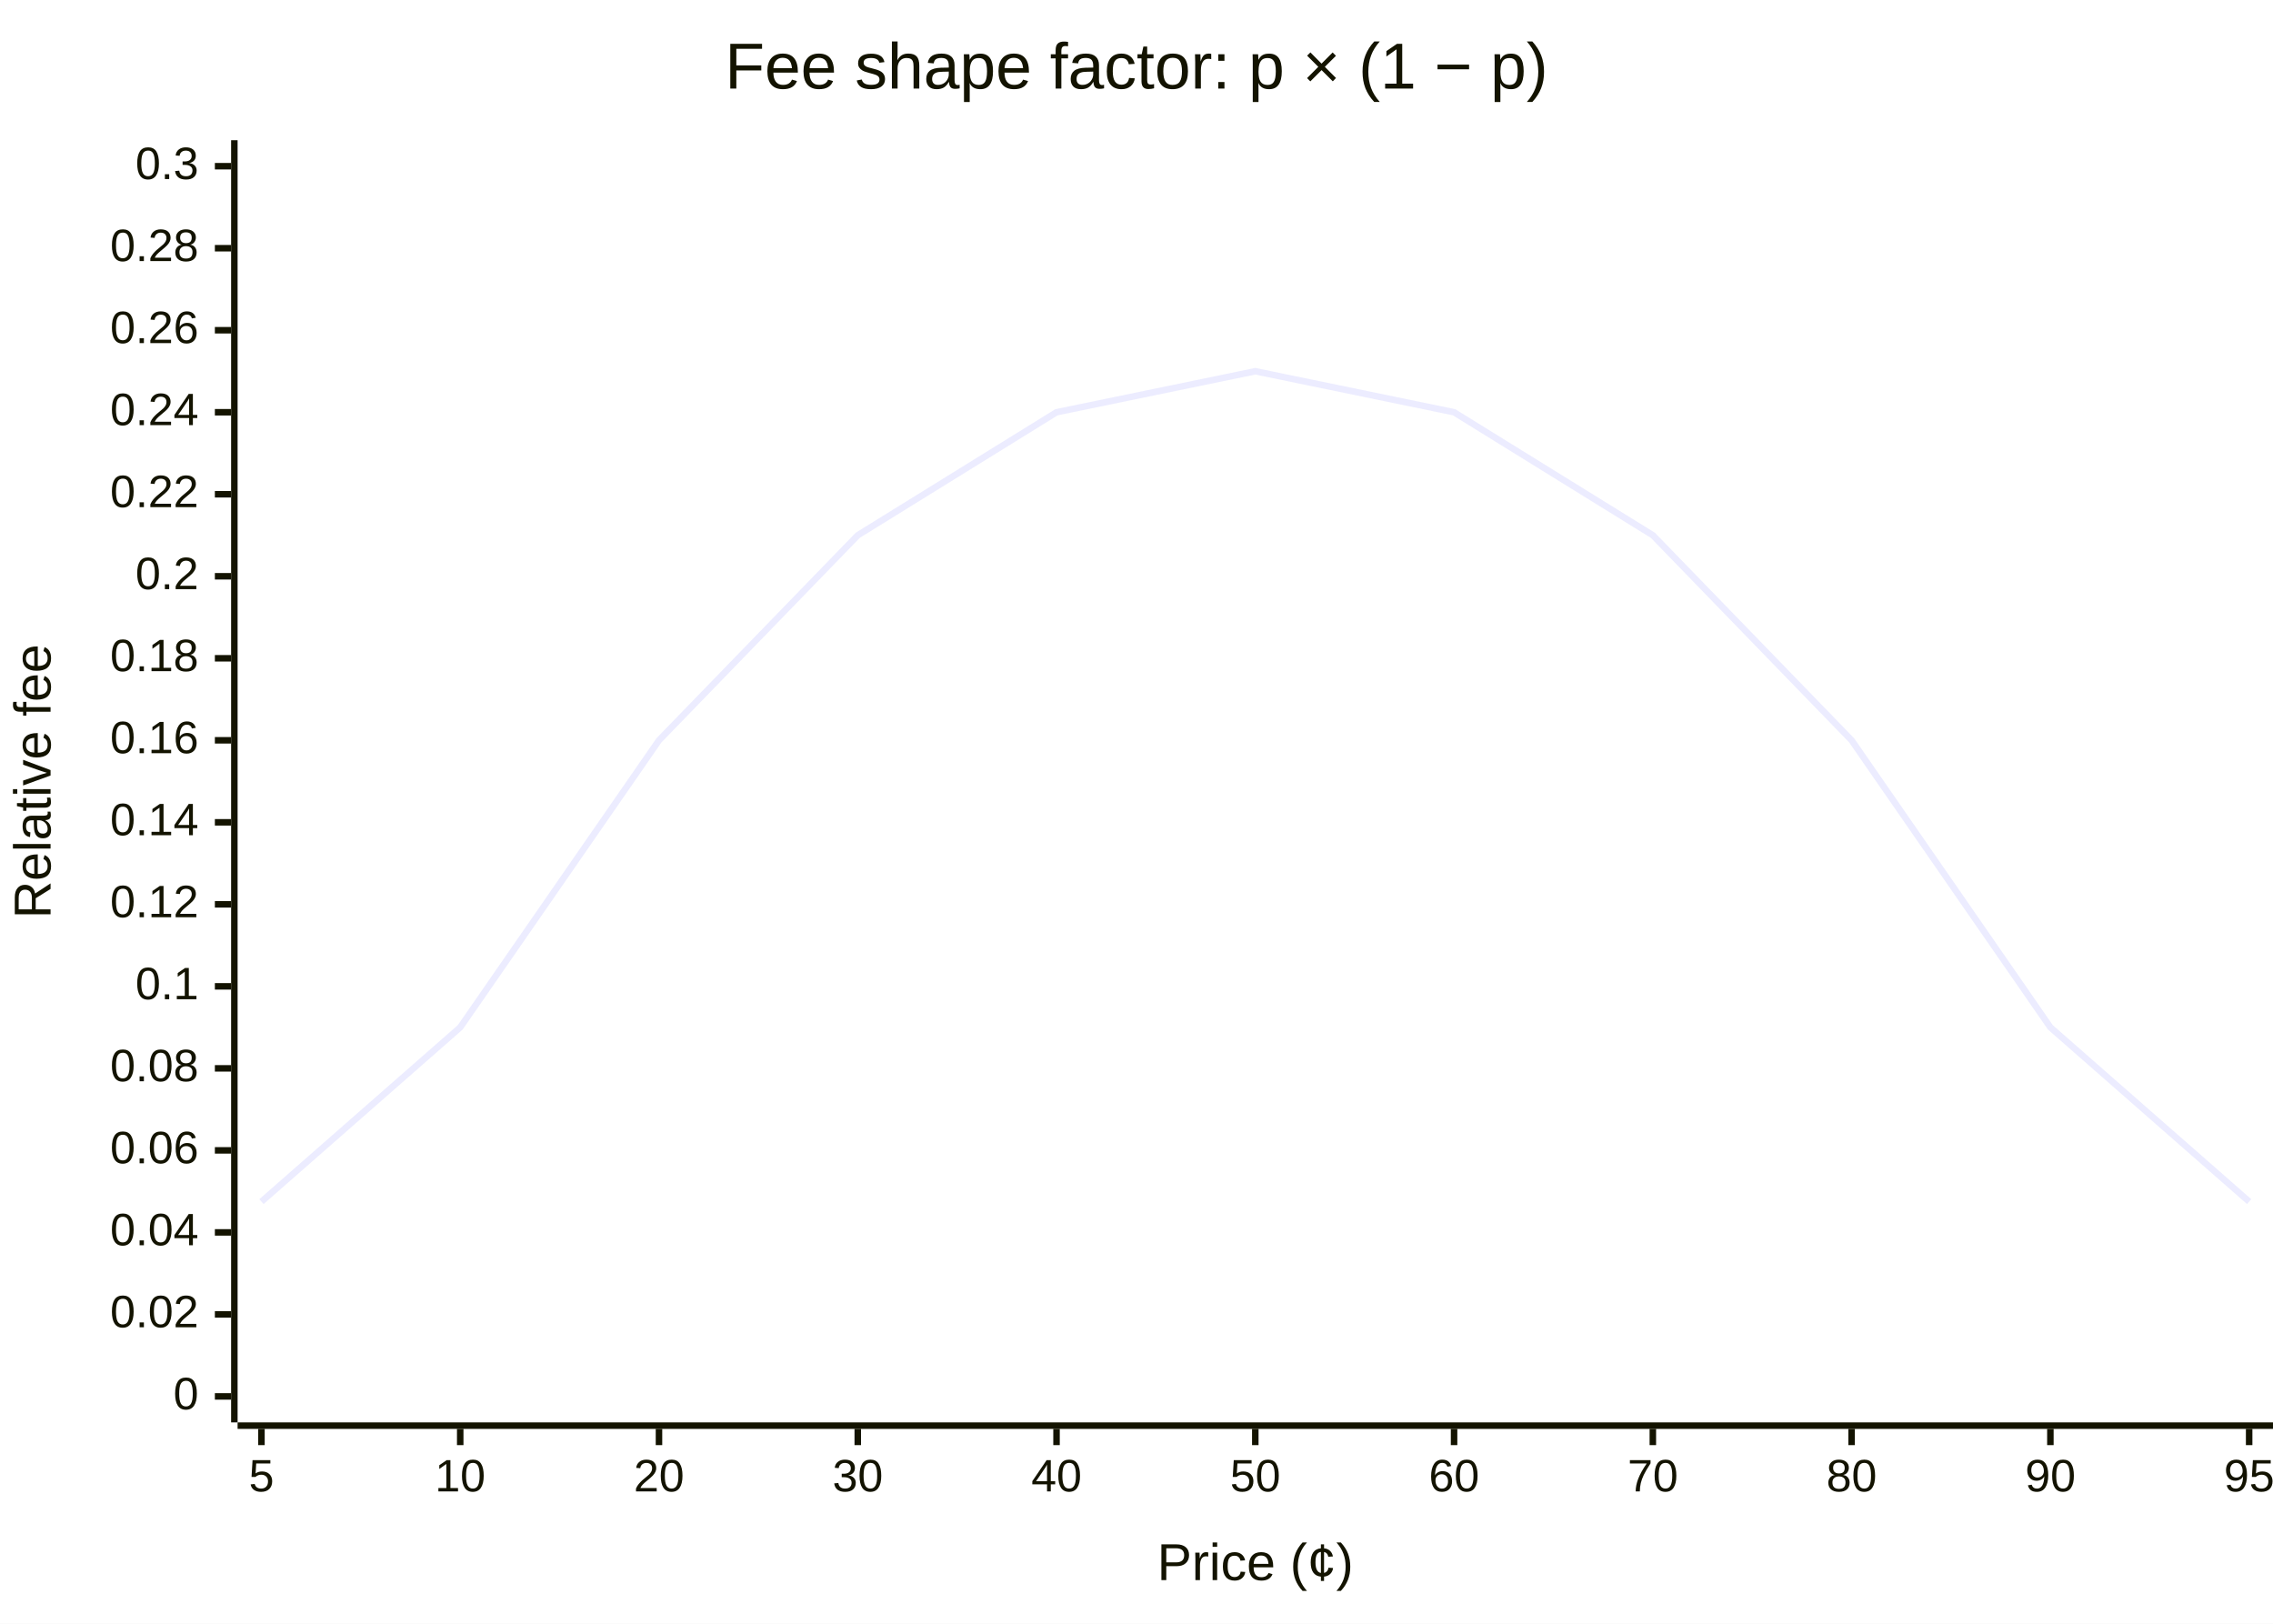
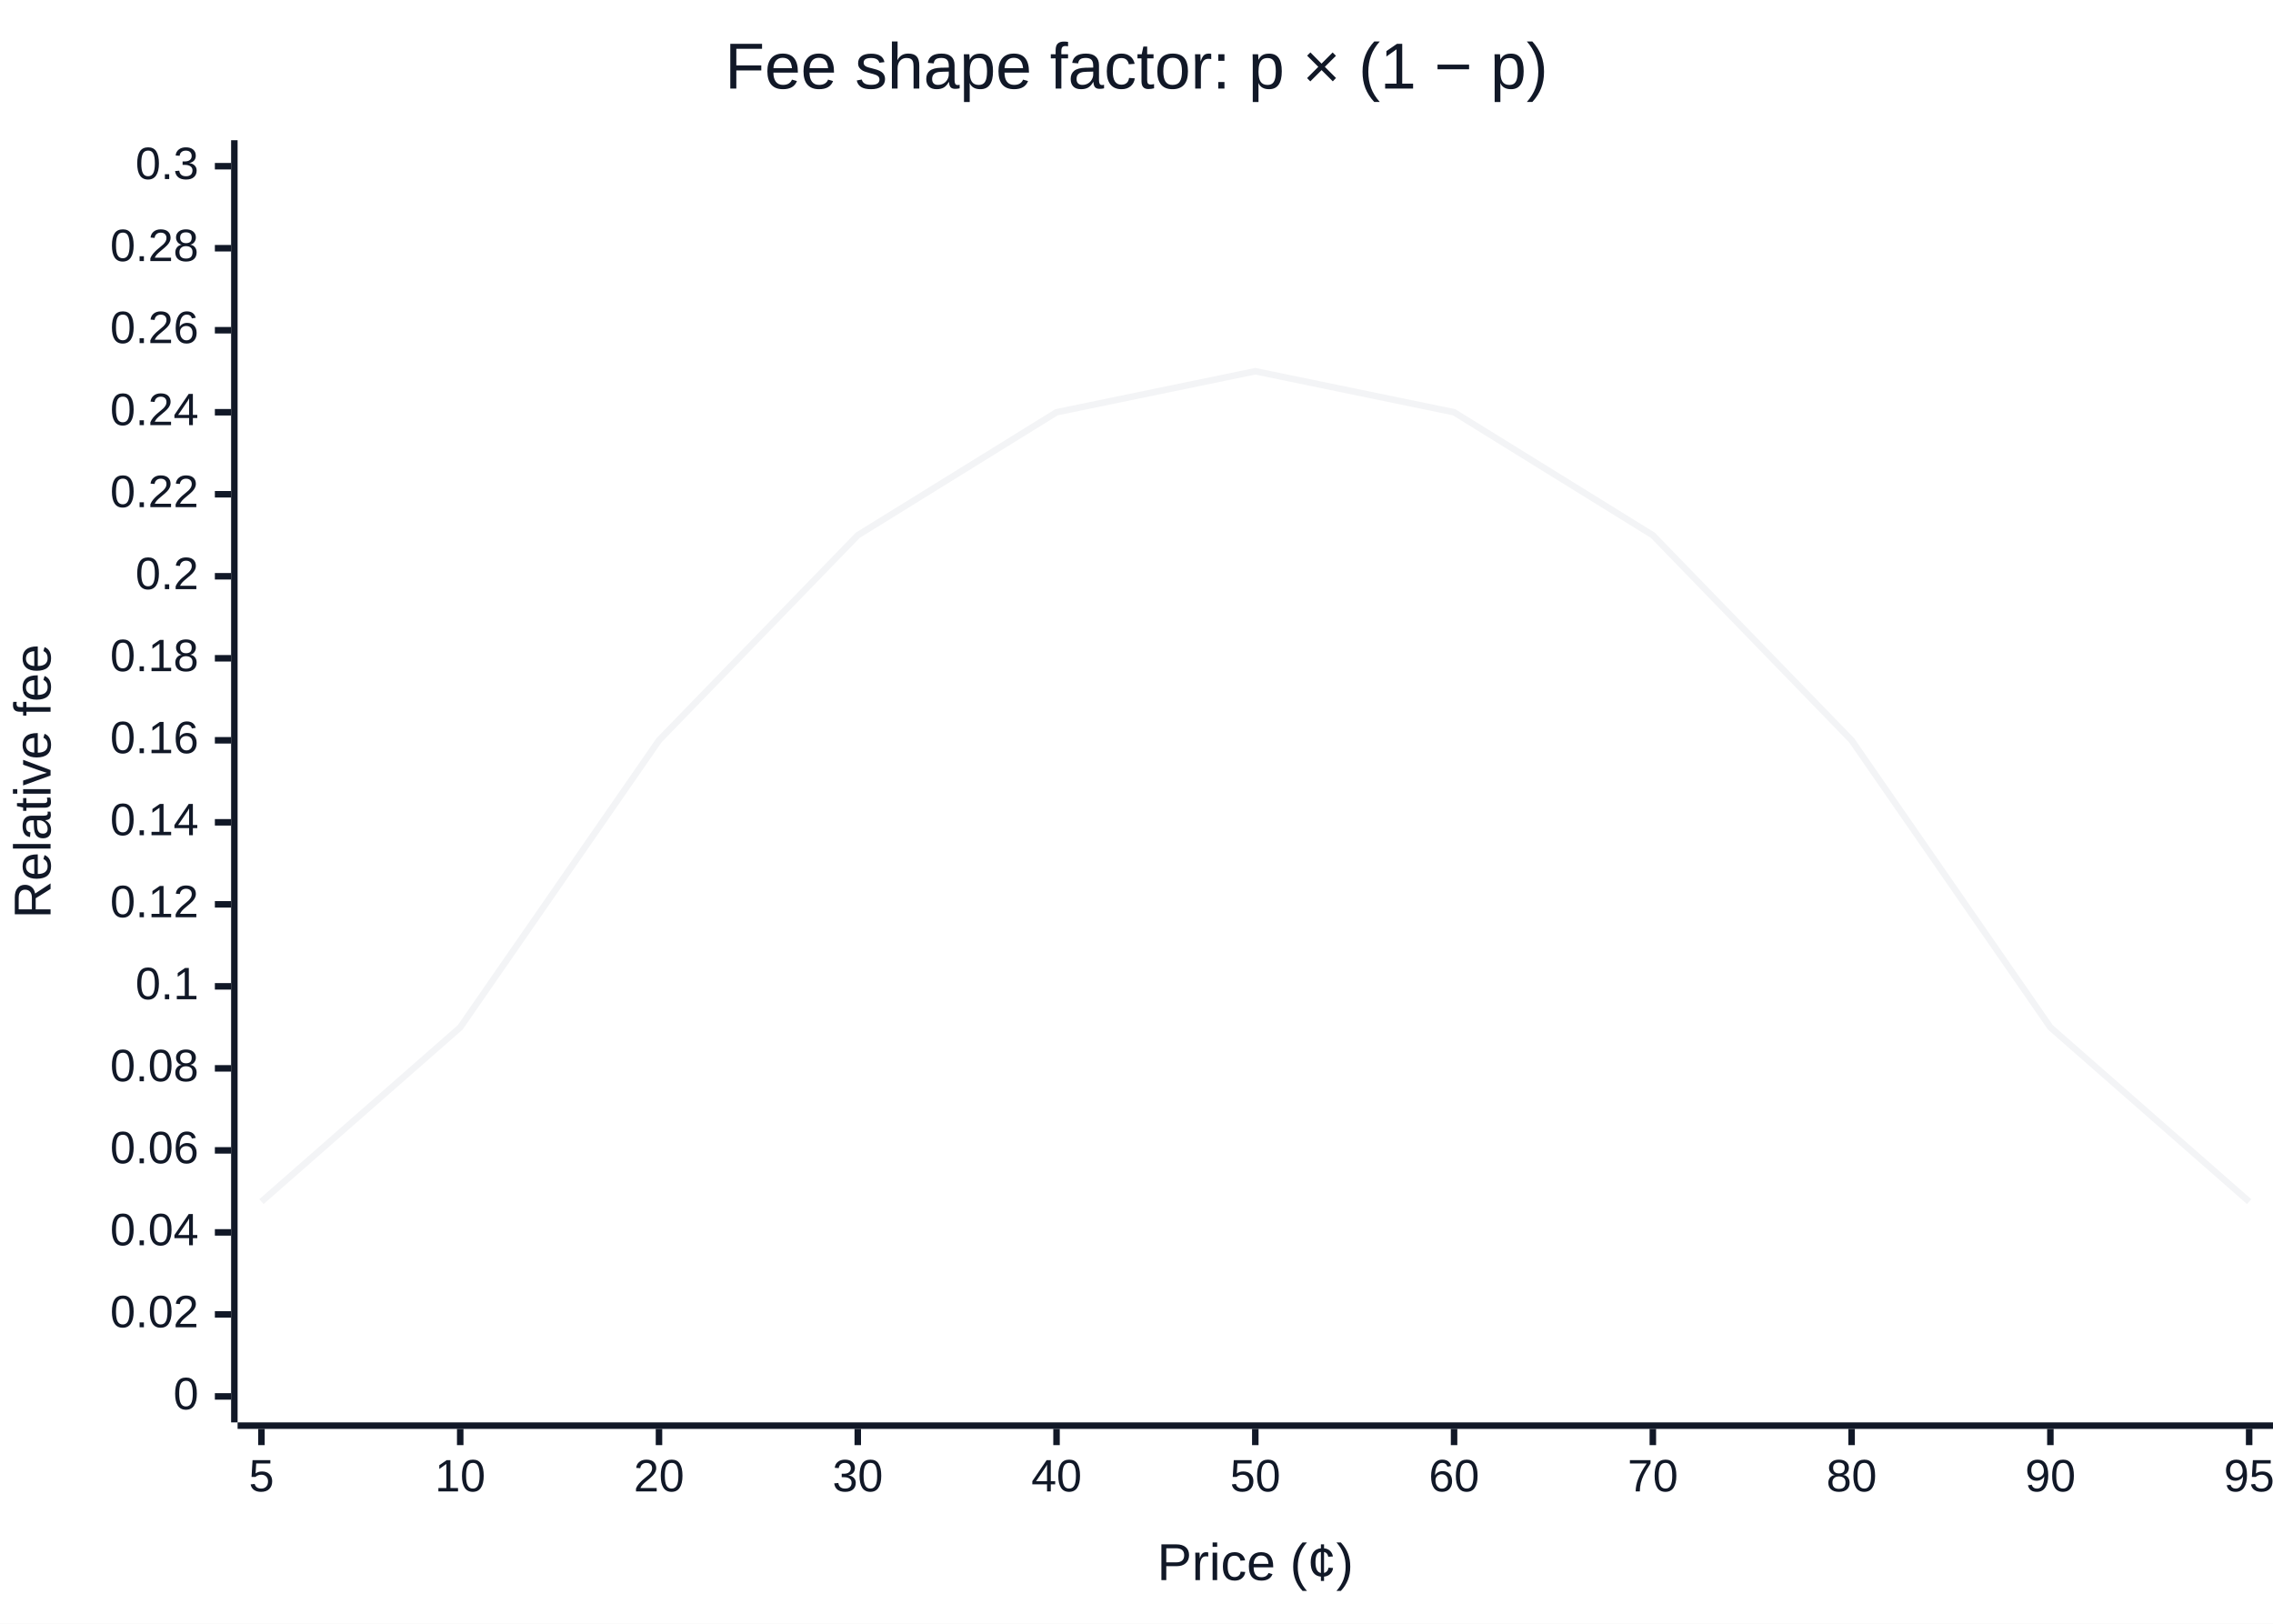
<svg xmlns="http://www.w3.org/2000/svg" id="my-svg" width="1200" style="max-width: 1200px; background-color: transparent;" viewBox="0 0 700 500" role="graphics-document document" aria-roledescription="xychart">
-   <style>#my-svg{font-family:"trebuchet ms",verdana,arial,sans-serif;font-size:16px;fill:#333;}@keyframes edge-animation-frame{from{stroke-dashoffset:0;}}@keyframes dash{to{stroke-dashoffset:0;}}#my-svg .edge-animation-slow{stroke-dasharray:9,5!important;stroke-dashoffset:900;animation:dash 50s linear infinite;stroke-linecap:round;}#my-svg .edge-animation-fast{stroke-dasharray:9,5!important;stroke-dashoffset:900;animation:dash 20s linear infinite;stroke-linecap:round;}#my-svg .error-icon{fill:#552222;}#my-svg .error-text{fill:#552222;stroke:#552222;}#my-svg .edge-thickness-normal{stroke-width:1px;}#my-svg .edge-thickness-thick{stroke-width:3.5px;}#my-svg .edge-pattern-solid{stroke-dasharray:0;}#my-svg .edge-thickness-invisible{stroke-width:0;fill:none;}#my-svg .edge-pattern-dashed{stroke-dasharray:3;}#my-svg .edge-pattern-dotted{stroke-dasharray:2;}#my-svg .marker{fill:#333333;stroke:#333333;}#my-svg .marker.cross{stroke:#333333;}#my-svg svg{font-family:"trebuchet ms",verdana,arial,sans-serif;font-size:16px;}#my-svg p{margin:0;}#my-svg .node .neo-node{stroke:#9370DB;}#my-svg [data-look="neo"].node rect,#my-svg [data-look="neo"].cluster rect,#my-svg [data-look="neo"].node polygon{stroke:#9370DB;filter:drop-shadow(1px 2px 2px rgba(185, 185, 185, 1));}#my-svg [data-look="neo"].node path{stroke:#9370DB;stroke-width:1px;}#my-svg [data-look="neo"].node .outer-path{filter:drop-shadow(1px 2px 2px rgba(185, 185, 185, 1));}#my-svg [data-look="neo"].node .neo-line path{stroke:#9370DB;filter:none;}#my-svg [data-look="neo"].node circle{stroke:#9370DB;filter:drop-shadow(1px 2px 2px rgba(185, 185, 185, 1));}#my-svg [data-look="neo"].node circle .state-start{fill:#000000;}#my-svg [data-look="neo"].icon-shape .icon{fill:#9370DB;filter:drop-shadow(1px 2px 2px rgba(185, 185, 185, 1));}#my-svg [data-look="neo"].icon-shape .icon-neo path{stroke:#9370DB;filter:drop-shadow(1px 2px 2px rgba(185, 185, 185, 1));}#my-svg :root{--mermaid-font-family:"trebuchet ms",verdana,arial,sans-serif;}</style>
+   <style>#my-svg{font-family:"trebuchet ms",verdana,arial,sans-serif;font-size:16px;fill:#333;}@keyframes edge-animation-frame{from{stroke-dashoffset:0;}}@keyframes dash{to{stroke-dashoffset:0;}}#my-svg .edge-animation-slow{stroke-dasharray:9,5!important;stroke-dashoffset:900;animation:dash 50s linear infinite;stroke-linecap:round;}#my-svg .edge-animation-fast{stroke-dasharray:9,5!important;stroke-dashoffset:900;animation:dash 20s linear infinite;stroke-linecap:round;}#my-svg .error-icon{fill:#111827;}#my-svg .error-text{fill:#111827;stroke:#111827;}#my-svg .edge-thickness-normal{stroke-width:1px;}#my-svg .edge-thickness-thick{stroke-width:3.5px;}#my-svg .edge-pattern-solid{stroke-dasharray:0;}#my-svg .edge-thickness-invisible{stroke-width:0;fill:none;}#my-svg .edge-pattern-dashed{stroke-dasharray:3;}#my-svg .edge-pattern-dotted{stroke-dasharray:2;}#my-svg .marker{fill:#111827;stroke:#111827;}#my-svg .marker.cross{stroke:#111827;}#my-svg svg{font-family:"trebuchet ms",verdana,arial,sans-serif;font-size:16px;}#my-svg p{margin:0;}#my-svg .node .neo-node{stroke:#111827;}#my-svg [data-look="neo"].node rect,#my-svg [data-look="neo"].cluster rect,#my-svg [data-look="neo"].node polygon{stroke:#111827;filter:drop-shadow(1px 2px 2px rgba(185, 185, 185, 1));}#my-svg [data-look="neo"].node path{stroke:#111827;stroke-width:1px;}#my-svg [data-look="neo"].node .outer-path{filter:drop-shadow(1px 2px 2px rgba(185, 185, 185, 1));}#my-svg [data-look="neo"].node .neo-line path{stroke:#111827;filter:none;}#my-svg [data-look="neo"].node circle{stroke:#111827;filter:drop-shadow(1px 2px 2px rgba(185, 185, 185, 1));}#my-svg [data-look="neo"].node circle .state-start{fill:#111827;}#my-svg [data-look="neo"].icon-shape .icon{fill:#111827;filter:drop-shadow(1px 2px 2px rgba(185, 185, 185, 1));}#my-svg [data-look="neo"].icon-shape .icon-neo path{stroke:#111827;filter:drop-shadow(1px 2px 2px rgba(185, 185, 185, 1));}#my-svg :root{--mermaid-font-family:"trebuchet ms",verdana,arial,sans-serif;}</style>
  <g />
  <g class="main">
    <rect width="700" height="500" class="background" fill="white" />
    <g class="chart-title">
-       <text x="0" y="0" fill="#131300" font-size="20" dominant-baseline="middle" text-anchor="middle" transform="translate(350, 21.58984) rotate(0)">Fee shape factor: p × (1 − p)</text>
+       <text x="0" y="0" fill="#111827" font-size="20" dominant-baseline="middle" text-anchor="middle" transform="translate(350, 21.58984) rotate(0)">Fee shape factor: p × (1 − p)</text>
    </g>
    <g class="plot">
      <g class="line-plot-0">
-         <path d="M80.516,370.02L141.73,316.354L202.944,227.962L264.158,164.826L325.372,126.944L386.586,114.316L447.8,126.944L509.014,164.826L570.228,227.962L631.442,316.354L692.656,370.02" fill="none" stroke="#ECECFF" stroke-width="2" />
+         <path d="M80.516,370.02L141.73,316.354L202.944,227.962L264.158,164.826L325.372,126.944L386.586,114.316L447.8,126.944L509.014,164.826L570.228,227.962L631.442,316.354L692.656,370.02" fill="none" stroke="#F3F4F6" stroke-width="2" />
      </g>
    </g>
    <g class="bottom-axis">
      <g class="axis-line">
-         <path d="M 73.172,439 L 700,439" fill="none" stroke="#131300" stroke-width="2" />
+         <path d="M 73.172,439 L 700,439" fill="none" stroke="#111827" stroke-width="2" />
      </g>
      <g class="label">
-         <text x="0" y="0" fill="#131300" font-size="14" dominant-baseline="text-before-edge" text-anchor="middle" transform="translate(80.51563, 450) rotate(0)">5</text>
-         <text x="0" y="0" fill="#131300" font-size="14" dominant-baseline="text-before-edge" text-anchor="middle" transform="translate(141.7297, 450) rotate(0)">10</text>
-         <text x="0" y="0" fill="#131300" font-size="14" dominant-baseline="text-before-edge" text-anchor="middle" transform="translate(202.9438, 450) rotate(0)">20</text>
-         <text x="0" y="0" fill="#131300" font-size="14" dominant-baseline="text-before-edge" text-anchor="middle" transform="translate(264.1578, 450) rotate(0)">30</text>
-         <text x="0" y="0" fill="#131300" font-size="14" dominant-baseline="text-before-edge" text-anchor="middle" transform="translate(325.3719, 450) rotate(0)">40</text>
-         <text x="0" y="0" fill="#131300" font-size="14" dominant-baseline="text-before-edge" text-anchor="middle" transform="translate(386.5859, 450) rotate(0)">50</text>
-         <text x="0" y="0" fill="#131300" font-size="14" dominant-baseline="text-before-edge" text-anchor="middle" transform="translate(447.8, 450) rotate(0)">60</text>
-         <text x="0" y="0" fill="#131300" font-size="14" dominant-baseline="text-before-edge" text-anchor="middle" transform="translate(509.0141, 450) rotate(0)">70</text>
-         <text x="0" y="0" fill="#131300" font-size="14" dominant-baseline="text-before-edge" text-anchor="middle" transform="translate(570.2281, 450) rotate(0)">80</text>
-         <text x="0" y="0" fill="#131300" font-size="14" dominant-baseline="text-before-edge" text-anchor="middle" transform="translate(631.4422, 450) rotate(0)">90</text>
-         <text x="0" y="0" fill="#131300" font-size="14" dominant-baseline="text-before-edge" text-anchor="middle" transform="translate(692.6562, 450) rotate(0)">95</text>
+         <text x="0" y="0" fill="#111827" font-size="14" dominant-baseline="text-before-edge" text-anchor="middle" transform="translate(80.51563, 450) rotate(0)">5</text>
+         <text x="0" y="0" fill="#111827" font-size="14" dominant-baseline="text-before-edge" text-anchor="middle" transform="translate(141.7297, 450) rotate(0)">10</text>
+         <text x="0" y="0" fill="#111827" font-size="14" dominant-baseline="text-before-edge" text-anchor="middle" transform="translate(202.9438, 450) rotate(0)">20</text>
+         <text x="0" y="0" fill="#111827" font-size="14" dominant-baseline="text-before-edge" text-anchor="middle" transform="translate(264.1578, 450) rotate(0)">30</text>
+         <text x="0" y="0" fill="#111827" font-size="14" dominant-baseline="text-before-edge" text-anchor="middle" transform="translate(325.3719, 450) rotate(0)">40</text>
+         <text x="0" y="0" fill="#111827" font-size="14" dominant-baseline="text-before-edge" text-anchor="middle" transform="translate(386.5859, 450) rotate(0)">50</text>
+         <text x="0" y="0" fill="#111827" font-size="14" dominant-baseline="text-before-edge" text-anchor="middle" transform="translate(447.8, 450) rotate(0)">60</text>
+         <text x="0" y="0" fill="#111827" font-size="14" dominant-baseline="text-before-edge" text-anchor="middle" transform="translate(509.0141, 450) rotate(0)">70</text>
+         <text x="0" y="0" fill="#111827" font-size="14" dominant-baseline="text-before-edge" text-anchor="middle" transform="translate(570.2281, 450) rotate(0)">80</text>
+         <text x="0" y="0" fill="#111827" font-size="14" dominant-baseline="text-before-edge" text-anchor="middle" transform="translate(631.4422, 450) rotate(0)">90</text>
+         <text x="0" y="0" fill="#111827" font-size="14" dominant-baseline="text-before-edge" text-anchor="middle" transform="translate(692.6562, 450) rotate(0)">95</text>
      </g>
      <g class="ticks">
-         <path d="M 80.516,440 L 80.516,445" fill="none" stroke="#131300" stroke-width="2" />
-         <path d="M 141.73,440 L 141.73,445" fill="none" stroke="#131300" stroke-width="2" />
-         <path d="M 202.944,440 L 202.944,445" fill="none" stroke="#131300" stroke-width="2" />
-         <path d="M 264.158,440 L 264.158,445" fill="none" stroke="#131300" stroke-width="2" />
-         <path d="M 325.372,440 L 325.372,445" fill="none" stroke="#131300" stroke-width="2" />
-         <path d="M 386.586,440 L 386.586,445" fill="none" stroke="#131300" stroke-width="2" />
-         <path d="M 447.8,440 L 447.8,445" fill="none" stroke="#131300" stroke-width="2" />
-         <path d="M 509.014,440 L 509.014,445" fill="none" stroke="#131300" stroke-width="2" />
-         <path d="M 570.228,440 L 570.228,445" fill="none" stroke="#131300" stroke-width="2" />
-         <path d="M 631.442,440 L 631.442,445" fill="none" stroke="#131300" stroke-width="2" />
-         <path d="M 692.656,440 L 692.656,445" fill="none" stroke="#131300" stroke-width="2" />
+         <path d="M 80.516,440 L 80.516,445" fill="none" stroke="#111827" stroke-width="2" />
+         <path d="M 141.73,440 L 141.73,445" fill="none" stroke="#111827" stroke-width="2" />
+         <path d="M 202.944,440 L 202.944,445" fill="none" stroke="#111827" stroke-width="2" />
+         <path d="M 264.158,440 L 264.158,445" fill="none" stroke="#111827" stroke-width="2" />
+         <path d="M 325.372,440 L 325.372,445" fill="none" stroke="#111827" stroke-width="2" />
+         <path d="M 386.586,440 L 386.586,445" fill="none" stroke="#111827" stroke-width="2" />
+         <path d="M 447.8,440 L 447.8,445" fill="none" stroke="#111827" stroke-width="2" />
+         <path d="M 509.014,440 L 509.014,445" fill="none" stroke="#111827" stroke-width="2" />
+         <path d="M 570.228,440 L 570.228,445" fill="none" stroke="#111827" stroke-width="2" />
+         <path d="M 631.442,440 L 631.442,445" fill="none" stroke="#111827" stroke-width="2" />
+         <path d="M 692.656,440 L 692.656,445" fill="none" stroke="#111827" stroke-width="2" />
      </g>
      <g class="title">
-         <text x="0" y="0" fill="#131300" font-size="16" dominant-baseline="text-before-edge" text-anchor="middle" transform="translate(386.5859, 476) rotate(0)">Price (¢)</text>
+         <text x="0" y="0" fill="#111827" font-size="16" dominant-baseline="text-before-edge" text-anchor="middle" transform="translate(386.5859, 476) rotate(0)">Price (¢)</text>
      </g>
    </g>
    <g class="left-axis">
      <g class="axisl-line">
-         <path d="M 72.172,43.18 L 72.172,438" fill="none" stroke="#131300" stroke-width="2" />
+         <path d="M 72.172,43.18 L 72.172,438" fill="none" stroke="#111827" stroke-width="2" />
      </g>
      <g class="label">
-         <text x="0" y="0" fill="#131300" font-size="14" dominant-baseline="middle" text-anchor="end" transform="translate(61.17188, 51.17969) rotate(0)">0.3</text>
-         <text x="0" y="0" fill="#131300" font-size="14" dominant-baseline="middle" text-anchor="end" transform="translate(61.17188, 76.43437) rotate(0)">0.28</text>
-         <text x="0" y="0" fill="#131300" font-size="14" dominant-baseline="middle" text-anchor="end" transform="translate(61.17188, 101.6891) rotate(0)">0.26</text>
-         <text x="0" y="0" fill="#131300" font-size="14" dominant-baseline="middle" text-anchor="end" transform="translate(61.17188, 126.9437) rotate(0)">0.24</text>
-         <text x="0" y="0" fill="#131300" font-size="14" dominant-baseline="middle" text-anchor="end" transform="translate(61.17188, 152.1984) rotate(0)">0.22</text>
-         <text x="0" y="0" fill="#131300" font-size="14" dominant-baseline="middle" text-anchor="end" transform="translate(61.17188, 177.4531) rotate(0)">0.2</text>
-         <text x="0" y="0" fill="#131300" font-size="14" dominant-baseline="middle" text-anchor="end" transform="translate(61.17188, 202.7078) rotate(0)">0.18</text>
-         <text x="0" y="0" fill="#131300" font-size="14" dominant-baseline="middle" text-anchor="end" transform="translate(61.17188, 227.9625) rotate(0)">0.16</text>
-         <text x="0" y="0" fill="#131300" font-size="14" dominant-baseline="middle" text-anchor="end" transform="translate(61.17188, 253.2172) rotate(0)">0.14</text>
-         <text x="0" y="0" fill="#131300" font-size="14" dominant-baseline="middle" text-anchor="end" transform="translate(61.17188, 278.4719) rotate(0)">0.12</text>
-         <text x="0" y="0" fill="#131300" font-size="14" dominant-baseline="middle" text-anchor="end" transform="translate(61.17188, 303.7266) rotate(0)">0.1</text>
-         <text x="0" y="0" fill="#131300" font-size="14" dominant-baseline="middle" text-anchor="end" transform="translate(61.17188, 328.9812) rotate(0)">0.08</text>
-         <text x="0" y="0" fill="#131300" font-size="14" dominant-baseline="middle" text-anchor="end" transform="translate(61.17188, 354.2359) rotate(0)">0.06</text>
-         <text x="0" y="0" fill="#131300" font-size="14" dominant-baseline="middle" text-anchor="end" transform="translate(61.17188, 379.4906) rotate(0)">0.04</text>
-         <text x="0" y="0" fill="#131300" font-size="14" dominant-baseline="middle" text-anchor="end" transform="translate(61.17188, 404.7453) rotate(0)">0.02</text>
-         <text x="0" y="0" fill="#131300" font-size="14" dominant-baseline="middle" text-anchor="end" transform="translate(61.17188, 430) rotate(0)">0</text>
+         <text x="0" y="0" fill="#111827" font-size="14" dominant-baseline="middle" text-anchor="end" transform="translate(61.17188, 51.17969) rotate(0)">0.3</text>
+         <text x="0" y="0" fill="#111827" font-size="14" dominant-baseline="middle" text-anchor="end" transform="translate(61.17188, 76.43437) rotate(0)">0.28</text>
+         <text x="0" y="0" fill="#111827" font-size="14" dominant-baseline="middle" text-anchor="end" transform="translate(61.17188, 101.6891) rotate(0)">0.26</text>
+         <text x="0" y="0" fill="#111827" font-size="14" dominant-baseline="middle" text-anchor="end" transform="translate(61.17188, 126.9437) rotate(0)">0.24</text>
+         <text x="0" y="0" fill="#111827" font-size="14" dominant-baseline="middle" text-anchor="end" transform="translate(61.17188, 152.1984) rotate(0)">0.22</text>
+         <text x="0" y="0" fill="#111827" font-size="14" dominant-baseline="middle" text-anchor="end" transform="translate(61.17188, 177.4531) rotate(0)">0.2</text>
+         <text x="0" y="0" fill="#111827" font-size="14" dominant-baseline="middle" text-anchor="end" transform="translate(61.17188, 202.7078) rotate(0)">0.18</text>
+         <text x="0" y="0" fill="#111827" font-size="14" dominant-baseline="middle" text-anchor="end" transform="translate(61.17188, 227.9625) rotate(0)">0.16</text>
+         <text x="0" y="0" fill="#111827" font-size="14" dominant-baseline="middle" text-anchor="end" transform="translate(61.17188, 253.2172) rotate(0)">0.14</text>
+         <text x="0" y="0" fill="#111827" font-size="14" dominant-baseline="middle" text-anchor="end" transform="translate(61.17188, 278.4719) rotate(0)">0.12</text>
+         <text x="0" y="0" fill="#111827" font-size="14" dominant-baseline="middle" text-anchor="end" transform="translate(61.17188, 303.7266) rotate(0)">0.1</text>
+         <text x="0" y="0" fill="#111827" font-size="14" dominant-baseline="middle" text-anchor="end" transform="translate(61.17188, 328.9812) rotate(0)">0.08</text>
+         <text x="0" y="0" fill="#111827" font-size="14" dominant-baseline="middle" text-anchor="end" transform="translate(61.17188, 354.2359) rotate(0)">0.06</text>
+         <text x="0" y="0" fill="#111827" font-size="14" dominant-baseline="middle" text-anchor="end" transform="translate(61.17188, 379.4906) rotate(0)">0.04</text>
+         <text x="0" y="0" fill="#111827" font-size="14" dominant-baseline="middle" text-anchor="end" transform="translate(61.17188, 404.7453) rotate(0)">0.02</text>
+         <text x="0" y="0" fill="#111827" font-size="14" dominant-baseline="middle" text-anchor="end" transform="translate(61.17188, 430) rotate(0)">0</text>
      </g>
      <g class="ticks">
-         <path d="M 71.172,51.18 L 66.172,51.18" fill="none" stroke="#131300" stroke-width="2" />
-         <path d="M 71.172,76.434 L 66.172,76.434" fill="none" stroke="#131300" stroke-width="2" />
-         <path d="M 71.172,101.689 L 66.172,101.689" fill="none" stroke="#131300" stroke-width="2" />
-         <path d="M 71.172,126.944 L 66.172,126.944" fill="none" stroke="#131300" stroke-width="2" />
-         <path d="M 71.172,152.198 L 66.172,152.198" fill="none" stroke="#131300" stroke-width="2" />
-         <path d="M 71.172,177.453 L 66.172,177.453" fill="none" stroke="#131300" stroke-width="2" />
-         <path d="M 71.172,202.708 L 66.172,202.708" fill="none" stroke="#131300" stroke-width="2" />
-         <path d="M 71.172,227.962 L 66.172,227.962" fill="none" stroke="#131300" stroke-width="2" />
-         <path d="M 71.172,253.217 L 66.172,253.217" fill="none" stroke="#131300" stroke-width="2" />
-         <path d="M 71.172,278.472 L 66.172,278.472" fill="none" stroke="#131300" stroke-width="2" />
-         <path d="M 71.172,303.727 L 66.172,303.727" fill="none" stroke="#131300" stroke-width="2" />
-         <path d="M 71.172,328.981 L 66.172,328.981" fill="none" stroke="#131300" stroke-width="2" />
-         <path d="M 71.172,354.236 L 66.172,354.236" fill="none" stroke="#131300" stroke-width="2" />
-         <path d="M 71.172,379.491 L 66.172,379.491" fill="none" stroke="#131300" stroke-width="2" />
-         <path d="M 71.172,404.745 L 66.172,404.745" fill="none" stroke="#131300" stroke-width="2" />
-         <path d="M 71.172,430 L 66.172,430" fill="none" stroke="#131300" stroke-width="2" />
+         <path d="M 71.172,51.18 L 66.172,51.18" fill="none" stroke="#111827" stroke-width="2" />
+         <path d="M 71.172,76.434 L 66.172,76.434" fill="none" stroke="#111827" stroke-width="2" />
+         <path d="M 71.172,101.689 L 66.172,101.689" fill="none" stroke="#111827" stroke-width="2" />
+         <path d="M 71.172,126.944 L 66.172,126.944" fill="none" stroke="#111827" stroke-width="2" />
+         <path d="M 71.172,152.198 L 66.172,152.198" fill="none" stroke="#111827" stroke-width="2" />
+         <path d="M 71.172,177.453 L 66.172,177.453" fill="none" stroke="#111827" stroke-width="2" />
+         <path d="M 71.172,202.708 L 66.172,202.708" fill="none" stroke="#111827" stroke-width="2" />
+         <path d="M 71.172,227.962 L 66.172,227.962" fill="none" stroke="#111827" stroke-width="2" />
+         <path d="M 71.172,253.217 L 66.172,253.217" fill="none" stroke="#111827" stroke-width="2" />
+         <path d="M 71.172,278.472 L 66.172,278.472" fill="none" stroke="#111827" stroke-width="2" />
+         <path d="M 71.172,303.727 L 66.172,303.727" fill="none" stroke="#111827" stroke-width="2" />
+         <path d="M 71.172,328.981 L 66.172,328.981" fill="none" stroke="#111827" stroke-width="2" />
+         <path d="M 71.172,354.236 L 66.172,354.236" fill="none" stroke="#111827" stroke-width="2" />
+         <path d="M 71.172,379.491 L 66.172,379.491" fill="none" stroke="#111827" stroke-width="2" />
+         <path d="M 71.172,404.745 L 66.172,404.745" fill="none" stroke="#111827" stroke-width="2" />
+         <path d="M 71.172,430 L 66.172,430" fill="none" stroke="#111827" stroke-width="2" />
      </g>
      <g class="title">
-         <text x="0" y="0" fill="#131300" font-size="16" dominant-baseline="text-before-edge" text-anchor="middle" transform="translate(5, 240.5898) rotate(270)">Relative fee</text>
+         <text x="0" y="0" fill="#111827" font-size="16" dominant-baseline="text-before-edge" text-anchor="middle" transform="translate(5, 240.5898) rotate(270)">Relative fee</text>
      </g>
    </g>
  </g>
  <g class="mermaid-tmp-group" />
</svg>
